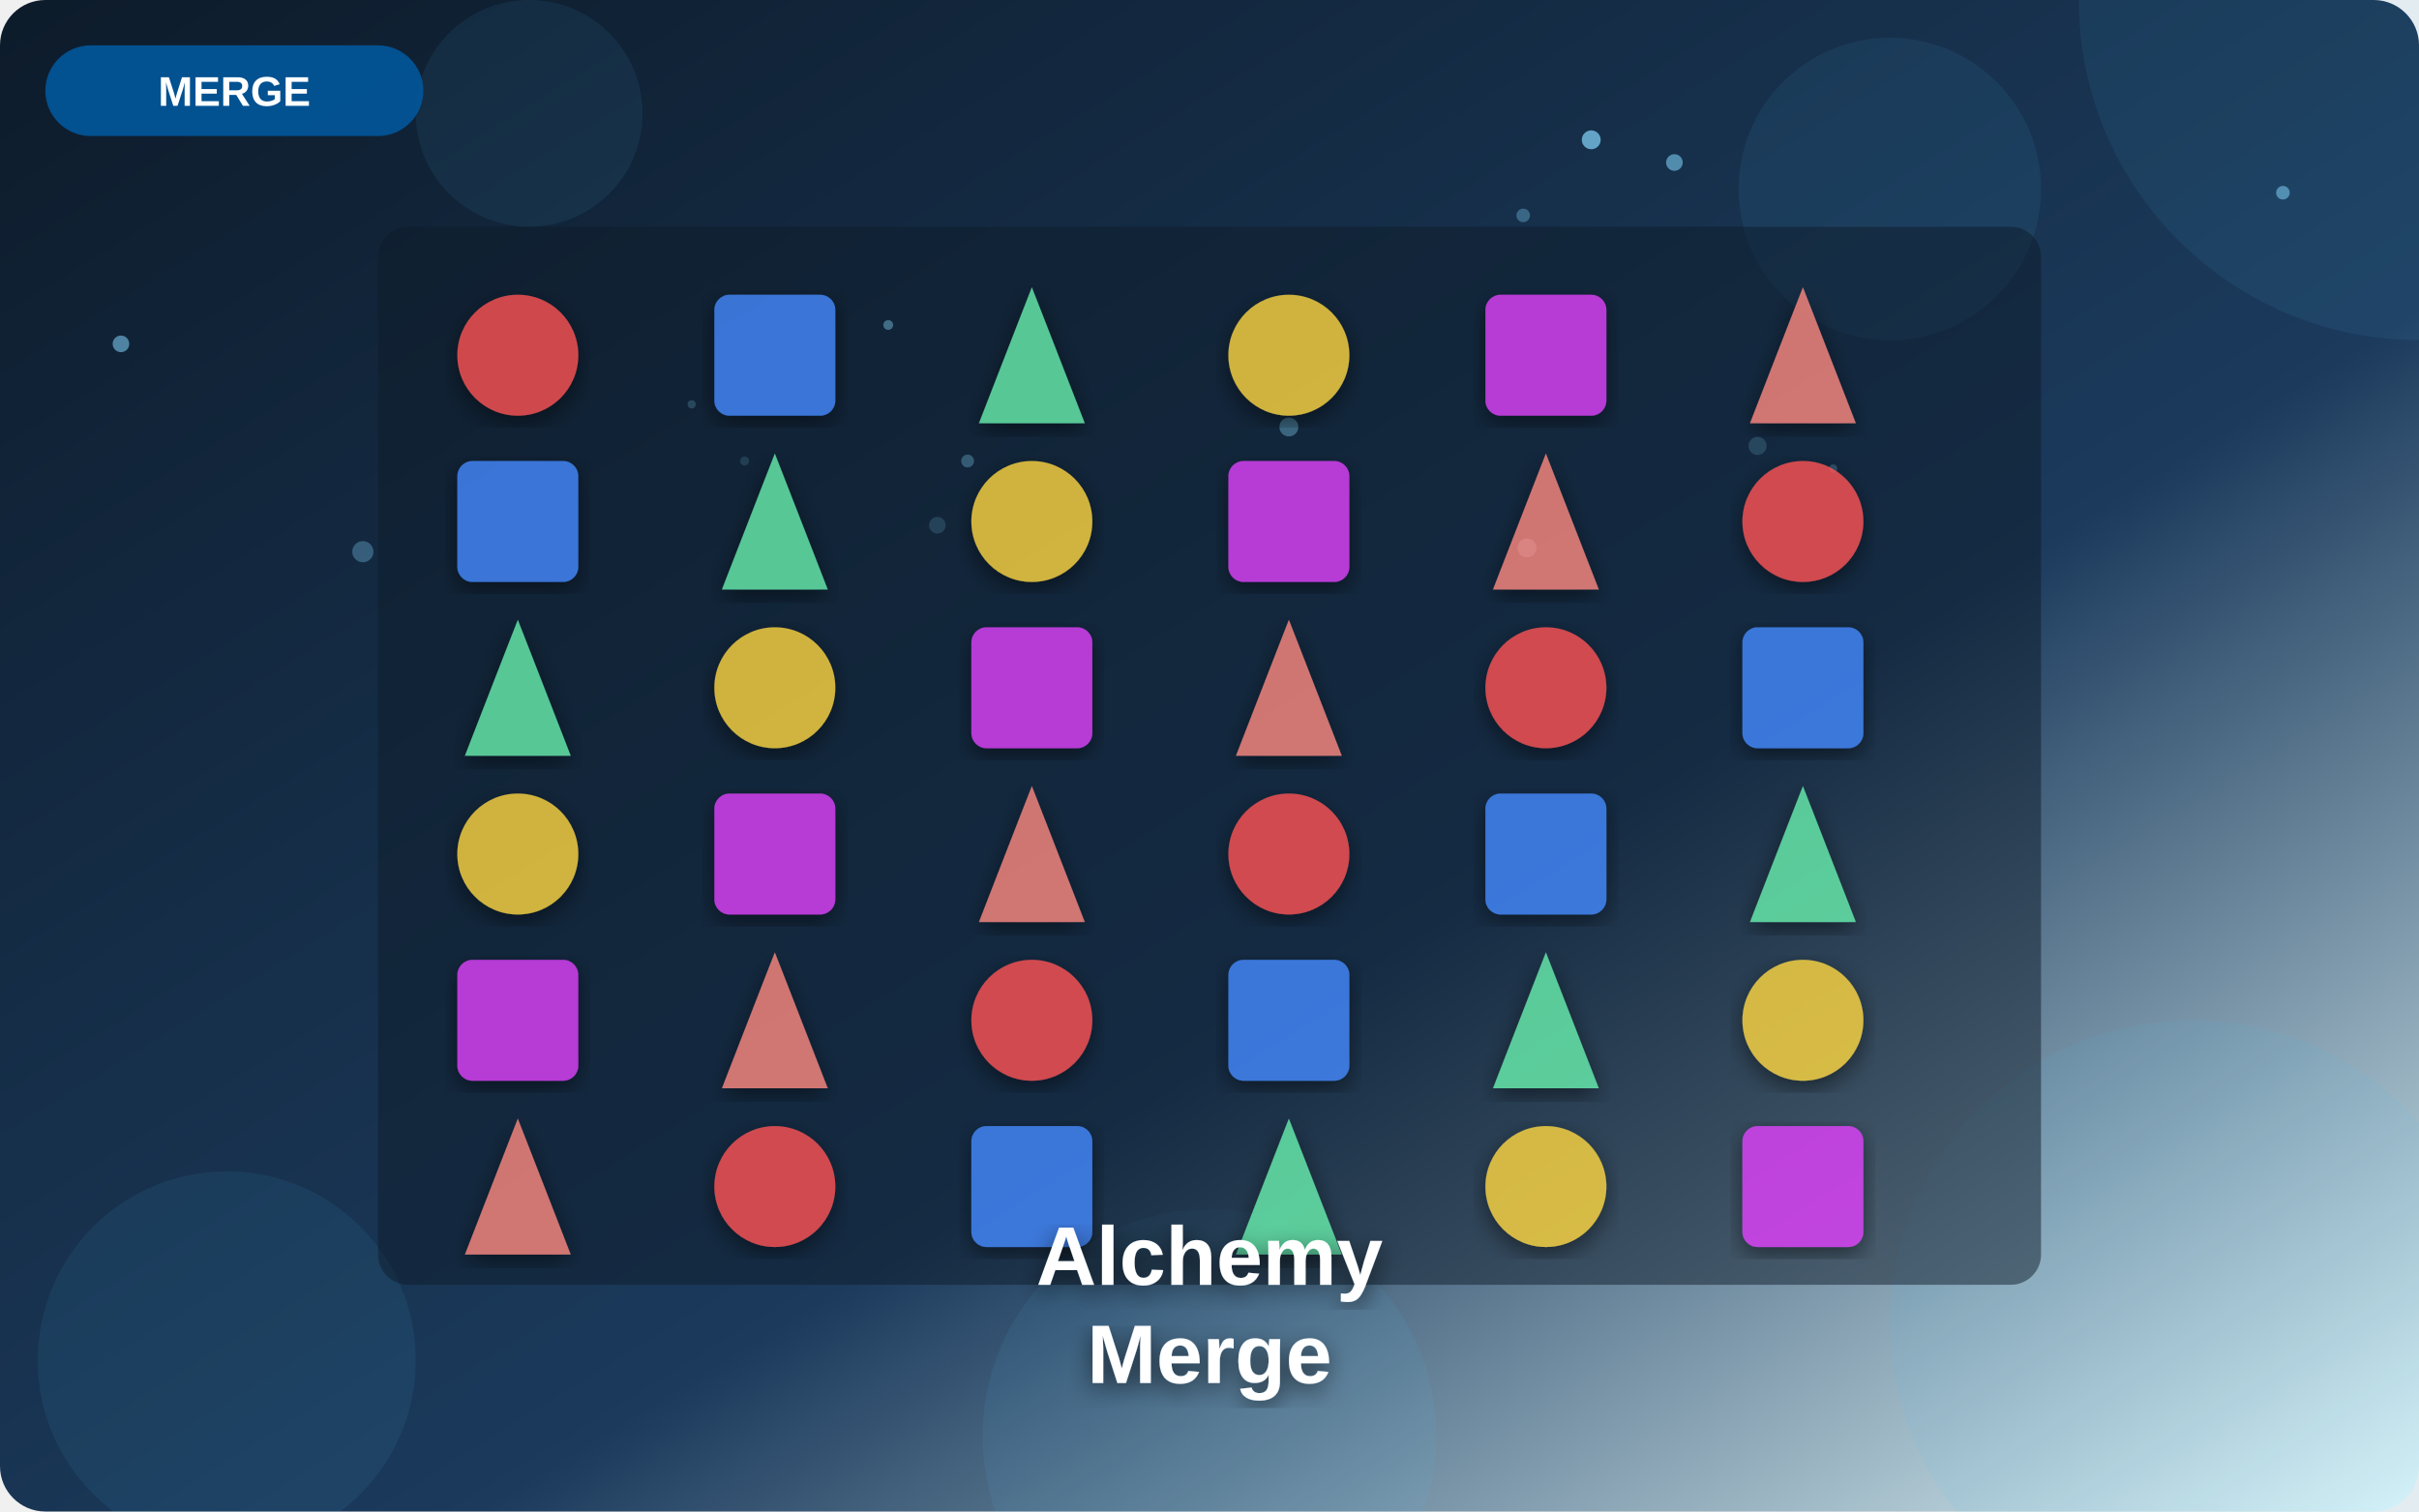
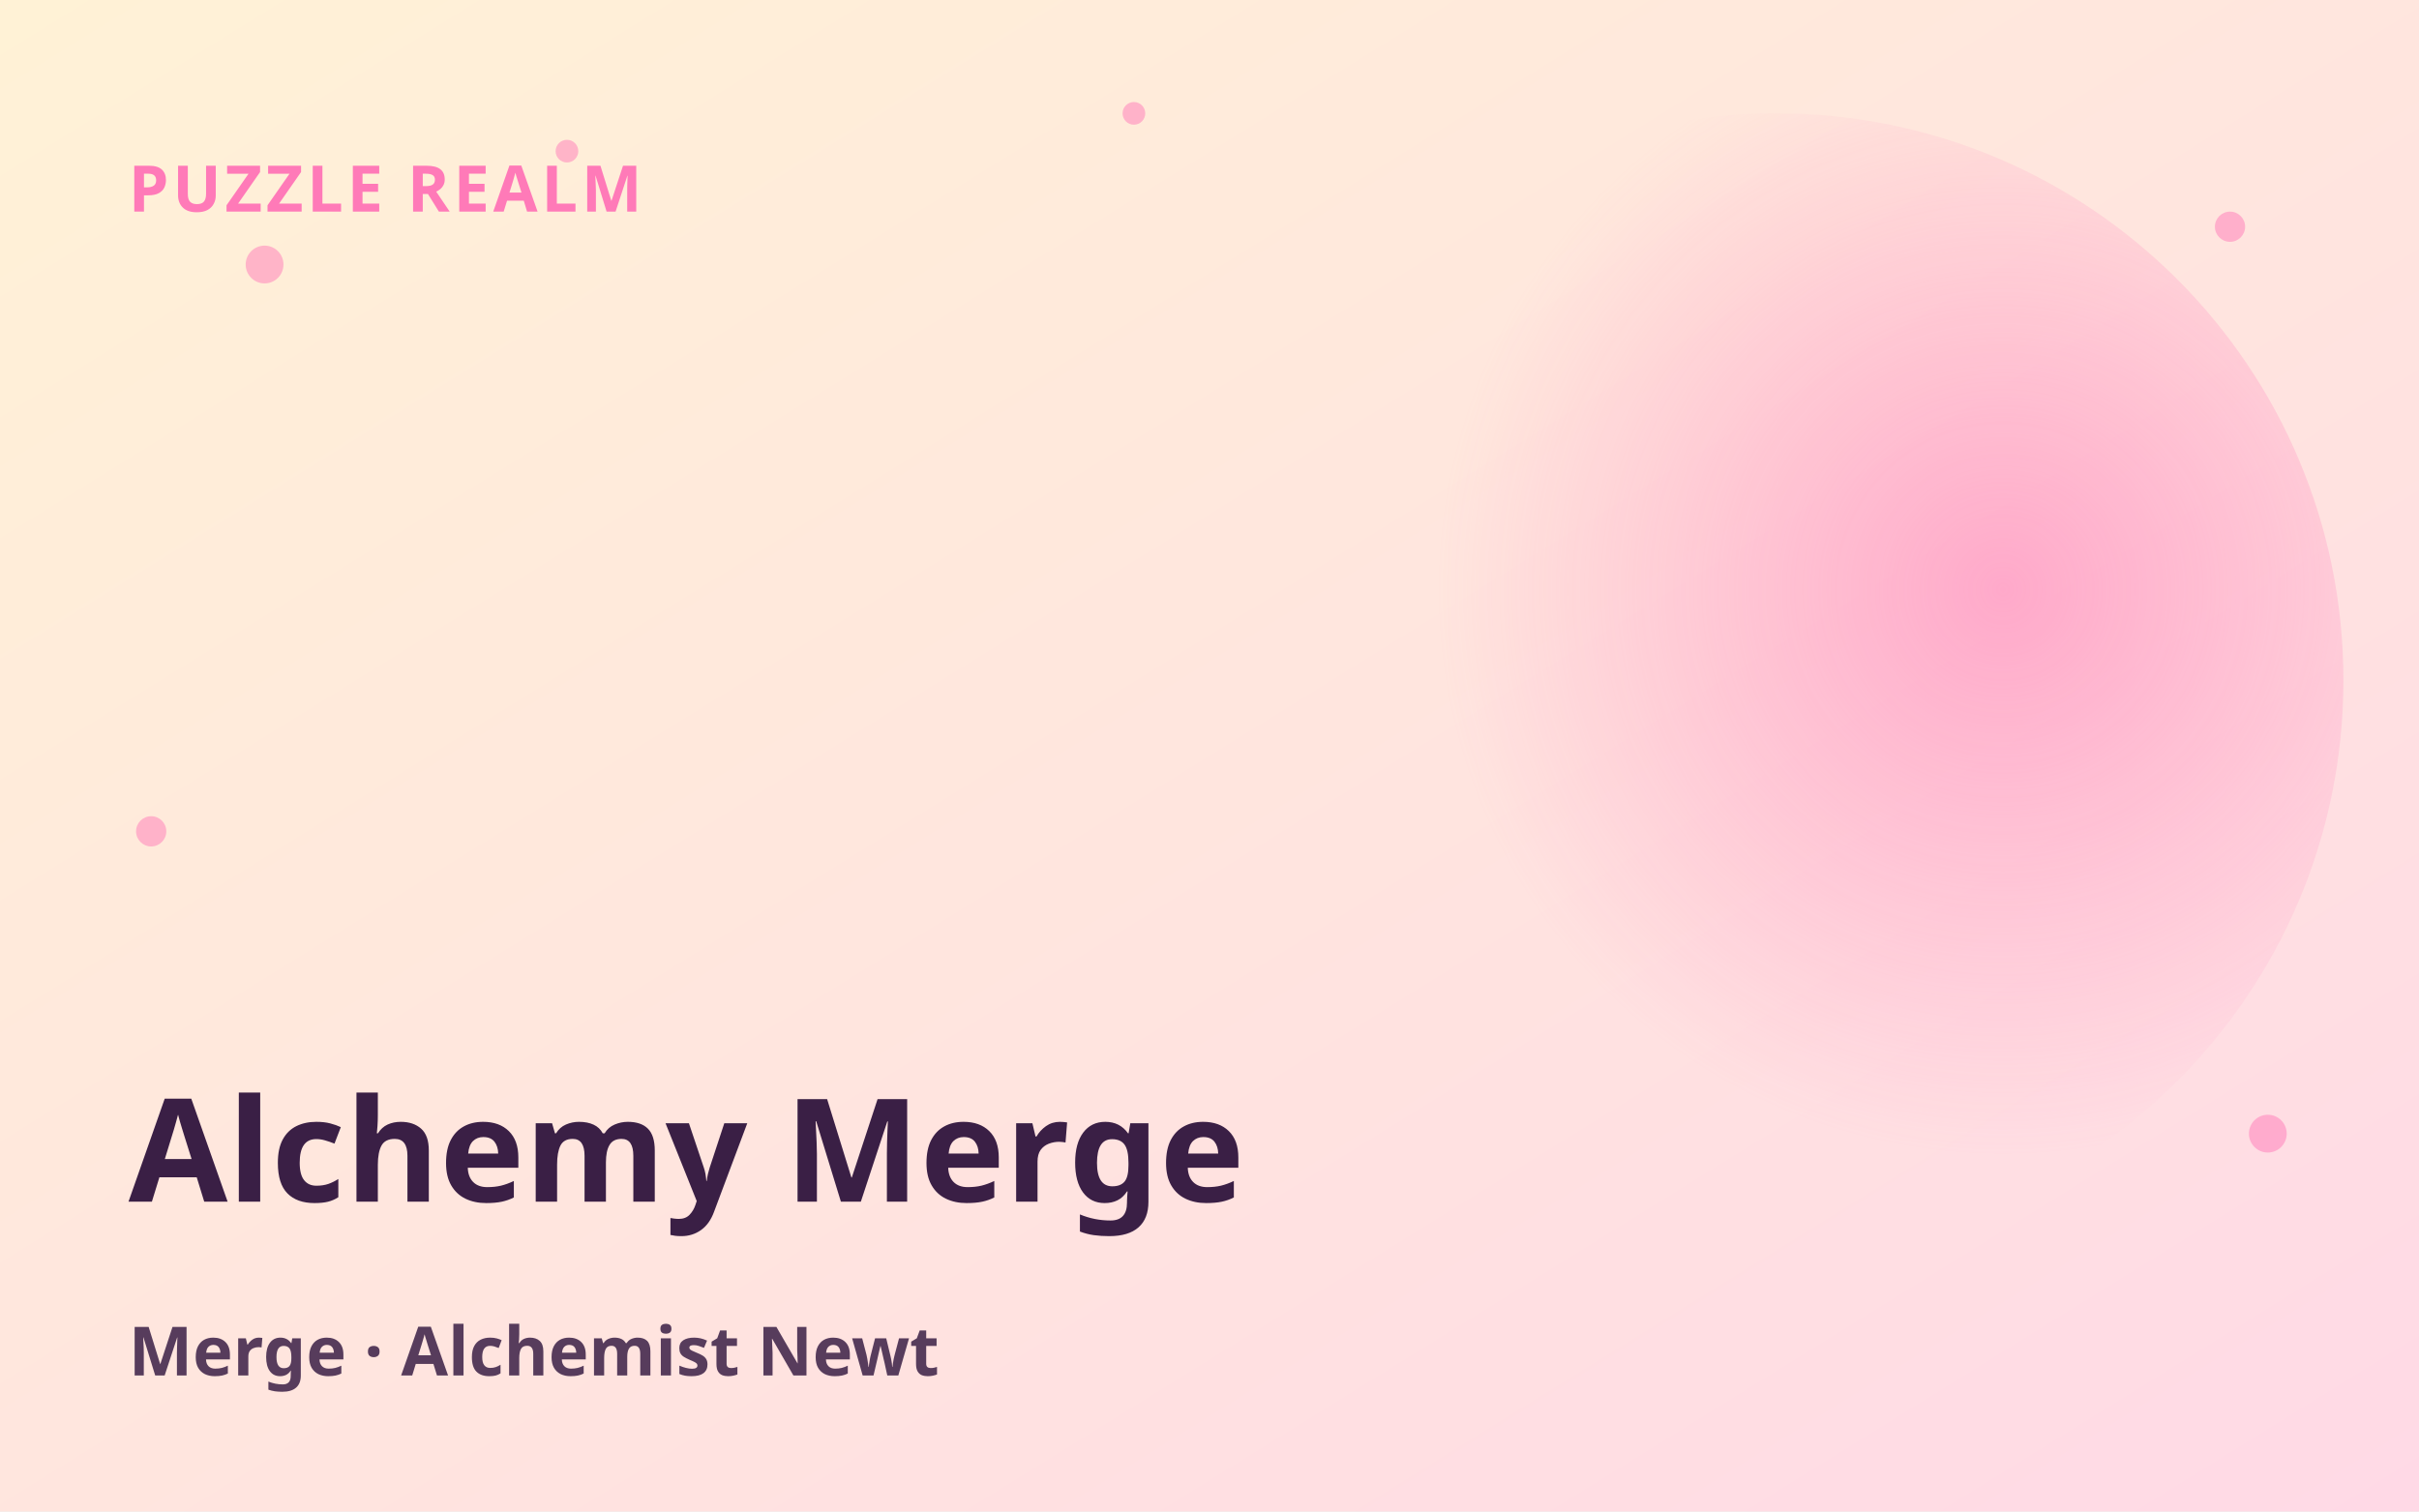
- <svg xmlns="http://www.w3.org/2000/svg" width="640" height="400" viewBox="0 0 640 400">
+ <svg xmlns="http://www.w3.org/2000/svg" viewBox="0 0 640 400" width="640" height="400" role="img" aria-label="Alchemy Merge">
  <defs>
-     <linearGradient id="bgalchemymerge" x1="0" y1="0" x2="1" y2="1">
-       <stop offset="0" stop-color="#0d1b2a" />
-       <stop offset=".6" stop-color="#1b3a5c" />
-       <stop offset="1" stop-color="#e0f7fa" />
+     <linearGradient id="bg" x1="0" y1="0" x2="1" y2="1">
+       <stop offset="0" stop-color="#fff2d6" />
+       <stop offset="1" stop-color="#ffd9e6" />
    </linearGradient>
-     <filter id="ds">
-       <feDropShadow dx="0" dy="2" stdDeviation="3" flood-opacity=".6" />
-     </filter>
+     <radialGradient id="halo" cx="0.7" cy="0.42" r="0.5">
+       <stop offset="0" stop-color="#ff7ab8" stop-opacity="0.55" />
+       <stop offset="1" stop-color="#ff7ab8" stop-opacity="0" />
+     </radialGradient>
  </defs>
-   <rect width="640" height="400" fill="url(#bgalchemymerge)" rx="12" />
-   <circle cx="580" cy="350" r="80" fill="#4fc3f7" opacity="0.08" />
-   <circle cx="60" cy="360" r="50" fill="#4fc3f7" opacity="0.08" />
-   <circle cx="320" cy="380" r="60" fill="#4fc3f7" opacity="0.08" />
-   <circle cx="500" cy="50" r="40" fill="#4fc3f7" opacity="0.08" />
-   <circle cx="140" cy="30" r="30" fill="#4fc3f7" opacity="0.08" />
-   <circle cx="640" cy="0" r="90" fill="#4fc3f7" opacity="0.08" />
-   <circle cx="341" cy="113" r="2.5" fill="#81d4fa" opacity="0.77" />
-   <circle cx="235" cy="86" r="1.3" fill="#81d4fa" opacity="0.86" />
-   <circle cx="197" cy="122" r="1.2" fill="#81d4fa" opacity="0.31" />
-   <circle cx="465" cy="118" r="2.4" fill="#81d4fa" opacity="0.38" />
-   <circle cx="443" cy="43" r="2.2" fill="#81d4fa" opacity="0.56" />
-   <circle cx="604" cy="51" r="1.8" fill="#81d4fa" opacity="0.53" />
-   <circle cx="96" cy="146" r="2.8" fill="#81d4fa" opacity="0.32" />
-   <circle cx="183" cy="107" r="1.1" fill="#81d4fa" opacity="0.43" />
-   <circle cx="248" cy="139" r="2.2" fill="#81d4fa" opacity="0.35" />
-   <circle cx="403" cy="57" r="1.8" fill="#81d4fa" opacity="0.33" />
-   <circle cx="404" cy="145" r="2.5" fill="#81d4fa" opacity="0.89" />
-   <circle cx="256" cy="122" r="1.7" fill="#81d4fa" opacity="0.66" />
-   <circle cx="421" cy="37" r="2.5" fill="#81d4fa" opacity="0.71" />
-   <circle cx="485" cy="124" r="1.1" fill="#81d4fa" opacity="0.52" />
-   <circle cx="32" cy="91" r="2.2" fill="#81d4fa" opacity="0.55" />
-   <rect x="12" y="12" width="100" height="24" rx="12" fill="#01579b" opacity="0.9" />
-   <text x="62" y="28" fill="#fff" font-size="11" font-weight="700" text-anchor="middle" font-family="Arial,sans-serif">MERGE</text>
-   <rect x="100" y="60" width="440" height="280" rx="8" fill="#0d1b2a" opacity="0.5" />
-   <circle cx="137" cy="94" r="16" fill="#ff5252" opacity="0.8" filter="url(#ds)" />
-   <rect x="189" y="78" width="32" height="32" rx="4" fill="#448aff" opacity="0.8" filter="url(#ds)" />
-   <polygon points="273,76 287,112 259,112" fill="#69f0ae" opacity="0.8" filter="url(#ds)" />
-   <circle cx="341" cy="94" r="16" fill="#ffd740" opacity="0.8" filter="url(#ds)" />
-   <rect x="393" y="78" width="32" height="32" rx="4" fill="#e040fb" opacity="0.8" filter="url(#ds)" />
-   <polygon points="477,76 491,112 463,112" fill="#ff8a80" opacity="0.8" filter="url(#ds)" />
-   <rect x="121" y="122" width="32" height="32" rx="4" fill="#448aff" opacity="0.8" filter="url(#ds)" />
-   <polygon points="205,120 219,156 191,156" fill="#69f0ae" opacity="0.8" filter="url(#ds)" />
-   <circle cx="273" cy="138" r="16" fill="#ffd740" opacity="0.8" filter="url(#ds)" />
-   <rect x="325" y="122" width="32" height="32" rx="4" fill="#e040fb" opacity="0.8" filter="url(#ds)" />
-   <polygon points="409,120 423,156 395,156" fill="#ff8a80" opacity="0.8" filter="url(#ds)" />
-   <circle cx="477" cy="138" r="16" fill="#ff5252" opacity="0.8" filter="url(#ds)" />
-   <polygon points="137,164 151,200 123,200" fill="#69f0ae" opacity="0.8" filter="url(#ds)" />
-   <circle cx="205" cy="182" r="16" fill="#ffd740" opacity="0.8" filter="url(#ds)" />
-   <rect x="257" y="166" width="32" height="32" rx="4" fill="#e040fb" opacity="0.8" filter="url(#ds)" />
-   <polygon points="341,164 355,200 327,200" fill="#ff8a80" opacity="0.8" filter="url(#ds)" />
-   <circle cx="409" cy="182" r="16" fill="#ff5252" opacity="0.8" filter="url(#ds)" />
-   <rect x="461" y="166" width="32" height="32" rx="4" fill="#448aff" opacity="0.8" filter="url(#ds)" />
-   <circle cx="137" cy="226" r="16" fill="#ffd740" opacity="0.8" filter="url(#ds)" />
-   <rect x="189" y="210" width="32" height="32" rx="4" fill="#e040fb" opacity="0.8" filter="url(#ds)" />
-   <polygon points="273,208 287,244 259,244" fill="#ff8a80" opacity="0.8" filter="url(#ds)" />
-   <circle cx="341" cy="226" r="16" fill="#ff5252" opacity="0.8" filter="url(#ds)" />
-   <rect x="393" y="210" width="32" height="32" rx="4" fill="#448aff" opacity="0.8" filter="url(#ds)" />
-   <polygon points="477,208 491,244 463,244" fill="#69f0ae" opacity="0.8" filter="url(#ds)" />
-   <rect x="121" y="254" width="32" height="32" rx="4" fill="#e040fb" opacity="0.8" filter="url(#ds)" />
-   <polygon points="205,252 219,288 191,288" fill="#ff8a80" opacity="0.8" filter="url(#ds)" />
-   <circle cx="273" cy="270" r="16" fill="#ff5252" opacity="0.8" filter="url(#ds)" />
-   <rect x="325" y="254" width="32" height="32" rx="4" fill="#448aff" opacity="0.8" filter="url(#ds)" />
-   <polygon points="409,252 423,288 395,288" fill="#69f0ae" opacity="0.8" filter="url(#ds)" />
-   <circle cx="477" cy="270" r="16" fill="#ffd740" opacity="0.8" filter="url(#ds)" />
-   <polygon points="137,296 151,332 123,332" fill="#ff8a80" opacity="0.8" filter="url(#ds)" />
-   <circle cx="205" cy="314" r="16" fill="#ff5252" opacity="0.8" filter="url(#ds)" />
-   <rect x="257" y="298" width="32" height="32" rx="4" fill="#448aff" opacity="0.8" filter="url(#ds)" />
-   <polygon points="341,296 355,332 327,332" fill="#69f0ae" opacity="0.8" filter="url(#ds)" />
-   <circle cx="409" cy="314" r="16" fill="#ffd740" opacity="0.8" filter="url(#ds)" />
-   <rect x="461" y="298" width="32" height="32" rx="4" fill="#e040fb" opacity="0.8" filter="url(#ds)" />
-   <text x="320" y="340" fill="#fff" font-size="22" font-weight="800" text-anchor="middle" font-family="Arial,sans-serif" filter="url(#ds)">Alchemy</text>
-   <text x="320" y="366" fill="#fff" font-size="22" font-weight="800" text-anchor="middle" font-family="Arial,sans-serif" filter="url(#ds)">Merge</text>
+   <rect width="640" height="400" fill="url(#bg)" />
+   <circle cx="470" cy="180" r="150" fill="url(#halo)" />
+   <g fill="#ff7ab8" opacity="0.5">
+     <circle cx="70" cy="70" r="5" />
+     <circle cx="150" cy="40" r="3" />
+     <circle cx="590" cy="60" r="4" />
+     <circle cx="300" cy="30" r="3" />
+     <circle cx="600" cy="300" r="5" />
+     <circle cx="40" cy="220" r="4" />
+   </g>
+   <text x="34" y="56" font-family="Outfit, Verdana, sans-serif" font-size="17" font-weight="800" fill="#ff7ab8" letter-spacing="1">PUZZLE REALM</text>
+   <text x="34" y="318" font-family="Outfit, Verdana, sans-serif" font-size="38" font-weight="900" fill="#3a1f45">Alchemy Merge</text>
+   <text x="34" y="364" font-family="Outfit, Verdana, sans-serif" font-size="18" font-weight="700" fill="#3a1f45" opacity="0.85">Merge · Alchemist Newt</text>
</svg>
